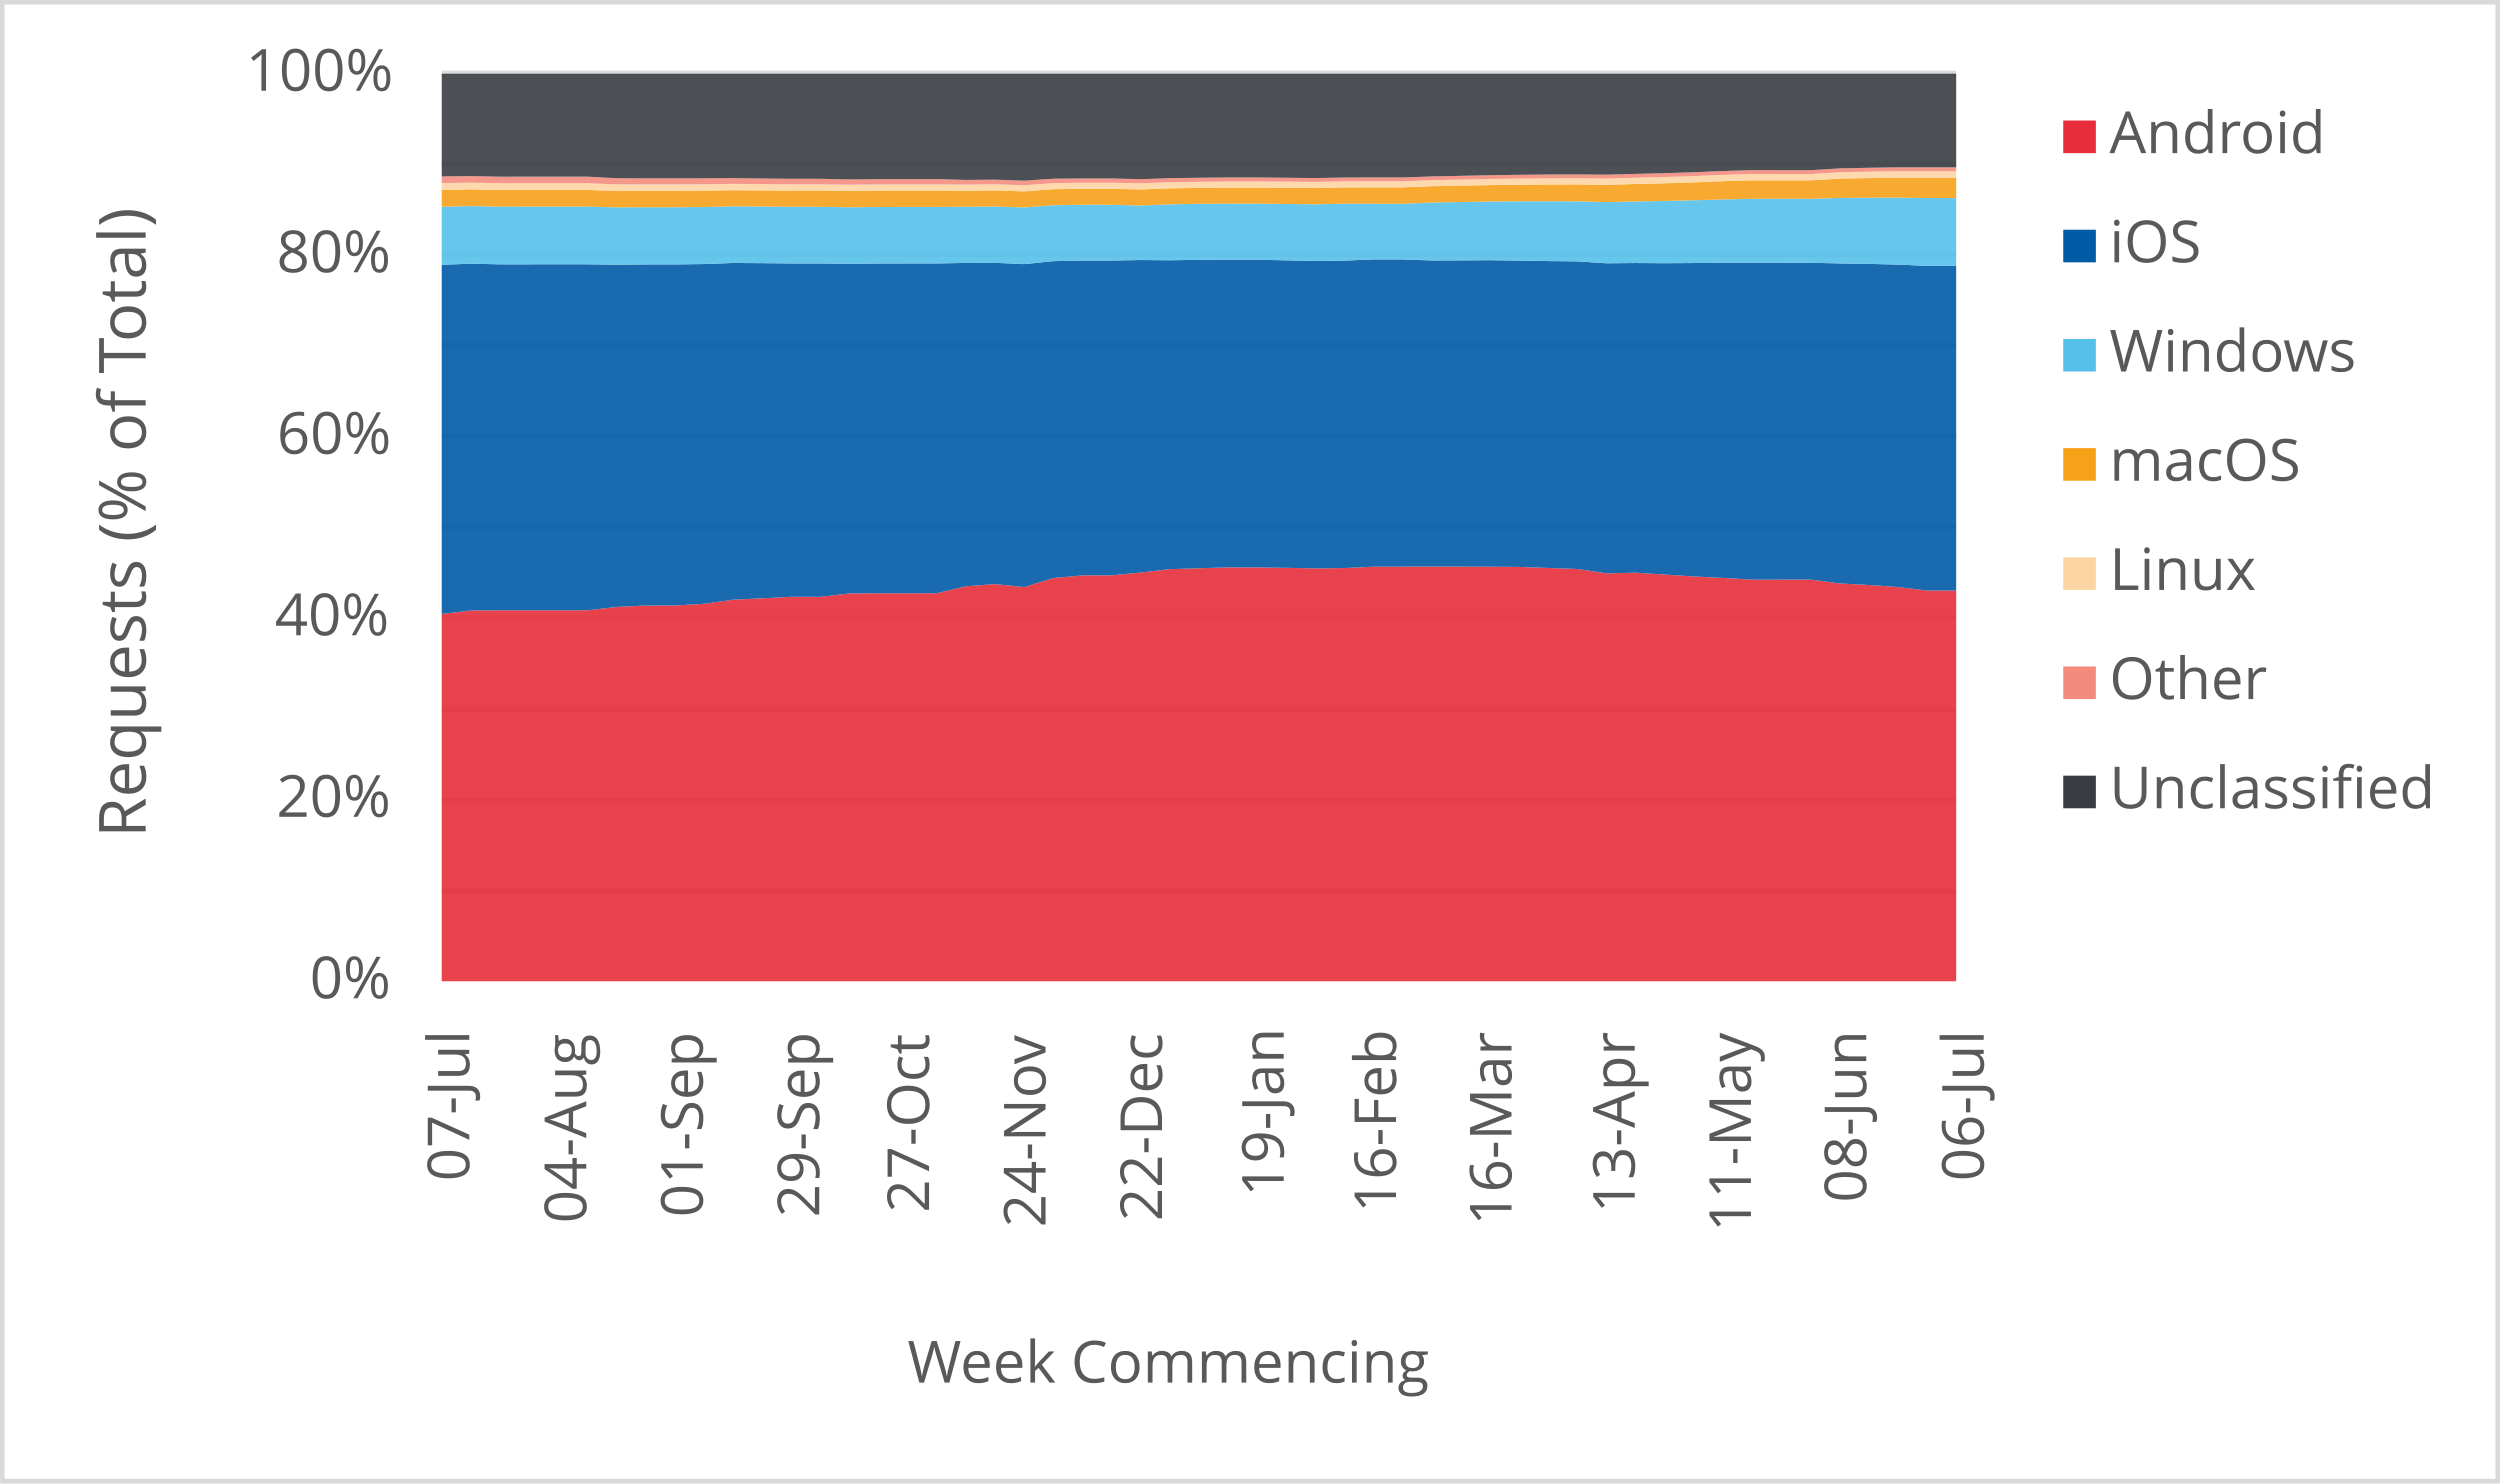
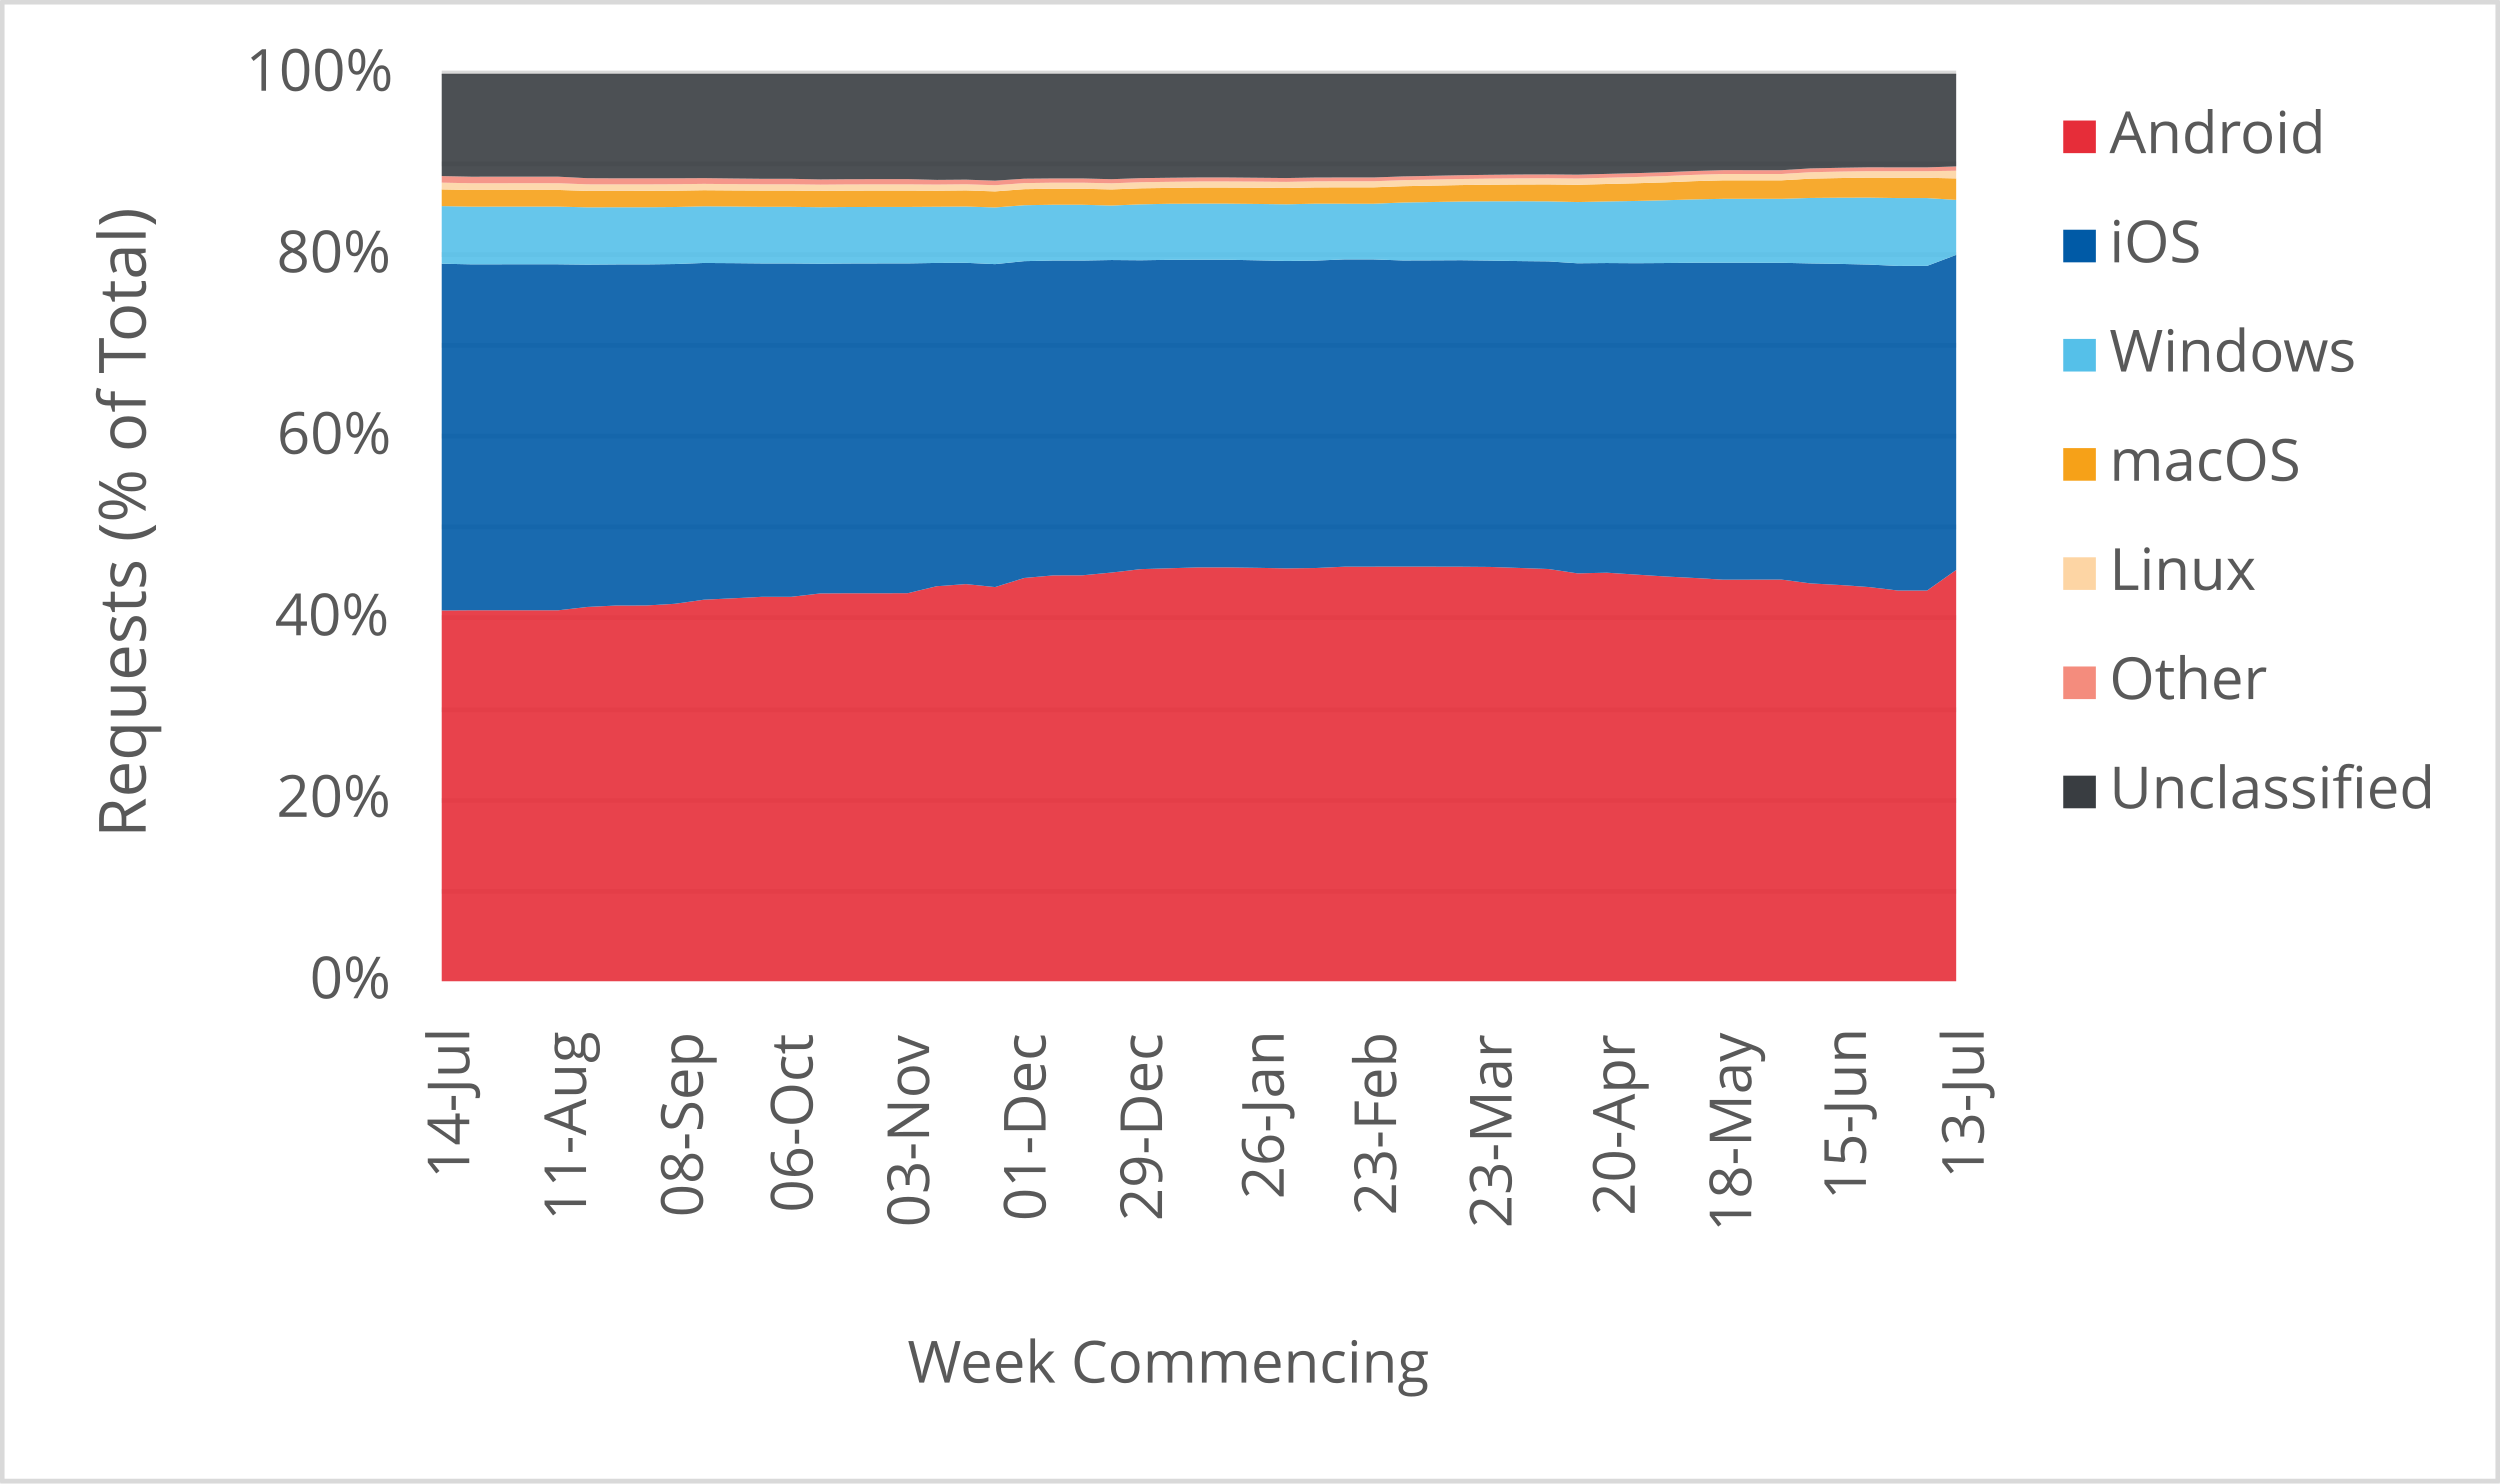
<svg xmlns="http://www.w3.org/2000/svg" width="1763" height="1046" xml:space="preserve" overflow="hidden">
  <defs>
    <clipPath id="clip0">
      <rect x="2917" y="346" width="1763" height="1046" />
    </clipPath>
  </defs>
  <g clip-path="url(#clip0)" transform="translate(-2917 -346)">
    <rect x="2918" y="347" width="1760" height="1043" fill="#FFFFFF" />
    <g>
      <path d="    M3228.5 974.532 4296.5 974.532    M3228.5 910.53 4296.5 910.53    M3228.5 846.528 4296.5 846.528    M3228.5 781.526 4296.5 781.526    M3228.5 717.524 4296.5 717.524    M3228.5 653.522 4296.5 653.522    M3228.5 589.52 4296.5 589.52    M3228.5 525.517 4296.5 525.517    M3228.5 461.515 4296.5 461.515    M3228.5 397.5 4296.5 397.5" stroke="#D9D9D9" stroke-width="3.438" stroke-linejoin="round" stroke-miterlimit="10" fill="none" />
    </g>
    <g>
      <path d="M 1038.5 4296.5 1038.5" stroke="#D9D9D9" stroke-width="3.438" stroke-linejoin="round" stroke-miterlimit="10" fill="none" fill-rule="evenodd" />
    </g>
    <g>
-       <text fill="#595959" font-family="Verdana,Open Sans,DejaVu Sans,sans-serif" font-weight="400" font-size="41" transform="matrix(6.12323e-17 -1 1 6.12323e-17 3247.929 1178.999)">07-Jul</text>
+       <text fill="#595959" font-family="Verdana,Open Sans,DejaVu Sans,sans-serif" font-weight="400" font-size="41" transform="matrix(6.12323e-17 -1 1 6.12323e-17 3247.929 1177.277)">14-Jul</text>
    </g>
    <g>
-       <text fill="#595959" font-family="Verdana,Open Sans,DejaVu Sans,sans-serif" font-weight="400" font-size="41" transform="matrix(6.12323e-17 -1 1 6.12323e-17 3330.443 1208.627)">04-Aug</text>
+       <text fill="#595959" font-family="Verdana,Open Sans,DejaVu Sans,sans-serif" font-weight="400" font-size="41" transform="matrix(6.12323e-17 -1 1 6.12323e-17 3330.273 1206.906)">11-Aug</text>
    </g>
    <g>
-       <text fill="#595959" font-family="Verdana,Open Sans,DejaVu Sans,sans-serif" font-weight="400" font-size="41" transform="matrix(6.12323e-17 -1 1 6.12323e-17 3412.597 1204.383)">01-Sep</text>
+       <text fill="#595959" font-family="Verdana,Open Sans,DejaVu Sans,sans-serif" font-weight="400" font-size="41" transform="matrix(6.12323e-17 -1 1 6.12323e-17 3412.597 1204.383)">08-Sep</text>
    </g>
    <g>
-       <text fill="#595959" font-family="Verdana,Open Sans,DejaVu Sans,sans-serif" font-weight="400" font-size="41" transform="matrix(6.12323e-17 -1 1 6.12323e-17 3494.731 1204.423)">29-Sep</text>
+       <text fill="#595959" font-family="Verdana,Open Sans,DejaVu Sans,sans-serif" font-weight="400" font-size="41" transform="matrix(6.12323e-17 -1 1 6.12323e-17 3490.026 1201.1)">06-Oct</text>
    </g>
    <g>
-       <text fill="#595959" font-family="Verdana,Open Sans,DejaVu Sans,sans-serif" font-weight="400" font-size="41" transform="matrix(6.12323e-17 -1 1 6.12323e-17 3572.18 1201.14)">27-Oct</text>
+       <text fill="#595959" font-family="Verdana,Open Sans,DejaVu Sans,sans-serif" font-weight="400" font-size="41" transform="matrix(6.12323e-17 -1 1 6.12323e-17 3572.18 1211.43)">03-Nov</text>
    </g>
    <g>
-       <text fill="#595959" font-family="Verdana,Open Sans,DejaVu Sans,sans-serif" font-weight="400" font-size="41" transform="matrix(6.12323e-17 -1 1 6.12323e-17 3654.314 1211.47)">24-Nov</text>
+       <text fill="#595959" font-family="Verdana,Open Sans,DejaVu Sans,sans-serif" font-weight="400" font-size="41" transform="matrix(6.12323e-17 -1 1 6.12323e-17 3654.334 1207.086)">01-Dec</text>
    </g>
    <g>
-       <text fill="#595959" font-family="Verdana,Open Sans,DejaVu Sans,sans-serif" font-weight="400" font-size="41" transform="matrix(6.12323e-17 -1 1 6.12323e-17 3736.468 1207.126)">22-Dec</text>
+       <text fill="#595959" font-family="Verdana,Open Sans,DejaVu Sans,sans-serif" font-weight="400" font-size="41" transform="matrix(6.12323e-17 -1 1 6.12323e-17 3736.468 1207.126)">29-Dec</text>
    </g>
    <g>
-       <text fill="#595959" font-family="Verdana,Open Sans,DejaVu Sans,sans-serif" font-weight="400" font-size="41" transform="matrix(6.12323e-17 -1 1 6.12323e-17 3822.275 1189.929)">19-Jan</text>
+       <text fill="#595959" font-family="Verdana,Open Sans,DejaVu Sans,sans-serif" font-weight="400" font-size="41" transform="matrix(6.12323e-17 -1 1 6.12323e-17 3822.275 1191.691)">26-Jan</text>
    </g>
    <g>
-       <text fill="#595959" font-family="Verdana,Open Sans,DejaVu Sans,sans-serif" font-weight="400" font-size="41" transform="matrix(6.12323e-17 -1 1 6.12323e-17 3901.506 1201.32)">16-Feb</text>
+       <text fill="#595959" font-family="Verdana,Open Sans,DejaVu Sans,sans-serif" font-weight="400" font-size="41" transform="matrix(6.12323e-17 -1 1 6.12323e-17 3901.506 1203.082)">23-Feb</text>
    </g>
    <g>
-       <text fill="#595959" font-family="Verdana,Open Sans,DejaVu Sans,sans-serif" font-weight="400" font-size="41" transform="matrix(6.12323e-17 -1 1 6.12323e-17 3982.929 1210.289)">16-Mar</text>
+       <text fill="#595959" font-family="Verdana,Open Sans,DejaVu Sans,sans-serif" font-weight="400" font-size="41" transform="matrix(6.12323e-17 -1 1 6.12323e-17 3982.929 1212.051)">23-Mar</text>
    </g>
    <g>
-       <text fill="#595959" font-family="Verdana,Open Sans,DejaVu Sans,sans-serif" font-weight="400" font-size="41" transform="matrix(6.12323e-17 -1 1 6.12323e-17 4069.808 1201.541)">13-Apr</text>
+       <text fill="#595959" font-family="Verdana,Open Sans,DejaVu Sans,sans-serif" font-weight="400" font-size="41" transform="matrix(6.12323e-17 -1 1 6.12323e-17 4069.828 1203.302)">20-Apr</text>
    </g>
    <g>
-       <text fill="#595959" font-family="Verdana,Open Sans,DejaVu Sans,sans-serif" font-weight="400" font-size="41" transform="matrix(6.12323e-17 -1 1 6.12323e-17 4151.751 1214.753)">11-May</text>
+       <text fill="#595959" font-family="Verdana,Open Sans,DejaVu Sans,sans-serif" font-weight="400" font-size="41" transform="matrix(6.12323e-17 -1 1 6.12323e-17 4151.962 1214.753)">18-May</text>
    </g>
    <g>
-       <text fill="#595959" font-family="Verdana,Open Sans,DejaVu Sans,sans-serif" font-weight="400" font-size="41" transform="matrix(6.12323e-17 -1 1 6.12323e-17 4233.064 1194.013)">08-Jun</text>
+       <text fill="#595959" font-family="Verdana,Open Sans,DejaVu Sans,sans-serif" font-weight="400" font-size="41" transform="matrix(6.12323e-17 -1 1 6.12323e-17 4232.834 1192.291)">15-Jun</text>
    </g>
    <g>
-       <text fill="#595959" font-family="Verdana,Open Sans,DejaVu Sans,sans-serif" font-weight="400" font-size="41" transform="matrix(6.12323e-17 -1 1 6.12323e-17 4315.929 1178.999)">06-Jul</text>
+       <text fill="#595959" font-family="Verdana,Open Sans,DejaVu Sans,sans-serif" font-weight="400" font-size="41" transform="matrix(6.12323e-17 -1 1 6.12323e-17 4315.929 1177.277)">13-Jul</text>
    </g>
    <g>
      <text fill="#595959" font-family="Verdana,Open Sans,DejaVu Sans,sans-serif" font-weight="400" font-size="41" transform="matrix(1 0 0 1 3135.448 1050)">0%</text>
    </g>
    <g>
      <text fill="#595959" font-family="Verdana,Open Sans,DejaVu Sans,sans-serif" font-weight="400" font-size="41" transform="matrix(1 0 0 1 3111.965 922)">20%</text>
    </g>
    <g>
      <text fill="#595959" font-family="Verdana,Open Sans,DejaVu Sans,sans-serif" font-weight="400" font-size="41" transform="matrix(1 0 0 1 3110.824 794)">40%</text>
    </g>
    <g>
      <text fill="#595959" font-family="Verdana,Open Sans,DejaVu Sans,sans-serif" font-weight="400" font-size="41" transform="matrix(1 0 0 1 3112.306 666)">60%</text>
    </g>
    <g>
      <text fill="#595959" font-family="Verdana,Open Sans,DejaVu Sans,sans-serif" font-weight="400" font-size="41" transform="matrix(1 0 0 1 3112.045 538)">80%</text>
    </g>
    <g>
      <text fill="#595959" font-family="Verdana,Open Sans,DejaVu Sans,sans-serif" font-weight="400" font-size="41" transform="matrix(1 0 0 1 3090.284 410)">100%</text>
    </g>
    <g>
      <text fill="#595959" font-family="Verdana,Open Sans,DejaVu Sans,sans-serif" font-weight="400" font-size="41" transform="matrix(1 0 0 1 3556.971 1321)">Week Commencing</text>
    </g>
    <g>
      <text fill="#595959" font-family="Verdana,Open Sans,DejaVu Sans,sans-serif" font-weight="400" font-size="46" transform="matrix(6.12323e-17 -1 1 6.12323e-17 3019.73 936.7666)">Requests (% of Total)</text>
    </g>
    <rect x="2918.5" y="347.5" width="1760" height="1043" stroke="#D9D9D9" stroke-width="3.438" stroke-linejoin="round" stroke-miterlimit="10" fill="none" />
    <g>
-       <path d="M3228.5 1038 3249.038 1038 3269.577 1038 3290.115 1038 3310.654 1038 3331.192 1038 3351.731 1038 3372.269 1038 3392.808 1038 3413.346 1038 3433.885 1038 3454.423 1038 3474.962 1038 3495.5 1038 3516.038 1038 3536.577 1038 3557.115 1038 3577.654 1038 3598.192 1038 3618.731 1038 3639.269 1038 3659.808 1038 3680.346 1038 3700.885 1038 3721.423 1038 3741.962 1038 3762.5 1038 3783.038 1038 3803.577 1038 3824.115 1038 3844.654 1038 3865.192 1038 3885.731 1038 3906.269 1038 3926.808 1038 3947.346 1038 3967.885 1038 3988.423 1038 4008.962 1038 4029.5 1038 4050.038 1038 4070.577 1038 4091.115 1038 4111.654 1038 4132.192 1038 4152.731 1038 4173.269 1038 4193.808 1038 4214.346 1038 4234.885 1038 4255.423 1038 4275.962 1038 4296.5 1038 4296.5 762.452 4275.962 762.441 4255.423 759.984 4234.885 758.534 4214.346 757.426 4193.808 754.731 4173.269 754.753 4152.731 754.791 4132.192 753.574 4111.654 752.509 4091.115 751.191 4070.577 749.859 4050.038 750.344 4029.5 747.265 4008.962 746.519 3988.423 745.806 3967.885 745.625 3947.346 745.584 3926.808 745.552 3906.269 745.592 3885.731 745.626 3865.192 746.573 3844.654 746.824 3824.115 746.426 3803.577 746.141 3783.038 746.109 3762.5 746.736 3741.962 747.356 3721.423 749.755 3700.885 751.708 3680.346 751.762 3659.808 753.588 3639.269 760.005 3618.731 757.911 3598.192 759.381 3577.654 764.316 3557.115 764.377 3536.577 764.355 3516.038 764.49 3495.5 766.861 3474.962 766.857 3454.423 767.919 3433.885 768.908 3413.346 771.798 3392.808 772.996 3372.269 773.005 3351.731 774.018 3331.192 776.368 3310.654 776.345 3290.115 776.347 3269.577 776.361 3249.038 776.512 3228.5 778.944 3228.5 1038Z" fill="#e62d39" opacity="0.9" />
+       <path d="M3228.5 1038 3249.038 1038 3269.577 1038 3290.115 1038 3310.654 1038 3331.192 1038 3351.731 1038 3372.269 1038 3392.808 1038 3413.346 1038 3433.885 1038 3454.423 1038 3474.962 1038 3495.5 1038 3516.038 1038 3536.577 1038 3557.115 1038 3577.654 1038 3598.192 1038 3618.731 1038 3639.269 1038 3659.808 1038 3680.346 1038 3700.885 1038 3721.423 1038 3741.962 1038 3762.5 1038 3783.038 1038 3803.577 1038 3824.115 1038 3844.654 1038 3865.192 1038 3885.731 1038 3906.269 1038 3926.808 1038 3947.346 1038 3967.885 1038 3988.423 1038 4008.962 1038 4029.5 1038 4050.038 1038 4070.577 1038 4091.115 1038 4111.654 1038 4132.192 1038 4152.731 1038 4173.269 1038 4193.808 1038 4214.346 1038 4234.885 1038 4255.423 1038 4275.962 1038 4296.5 1038 4296.5 747.917 4275.962 762.452 4255.423 762.441 4234.885 759.984 4214.346 758.534 4193.808 757.426 4173.269 754.731 4152.731 754.753 4132.192 754.791 4111.654 753.574 4091.115 752.509 4070.577 751.191 4050.038 749.859 4029.5 750.344 4008.962 747.265 3988.423 746.519 3967.885 745.806 3947.346 745.625 3926.808 745.584 3906.269 745.552 3885.731 745.592 3865.192 745.626 3844.654 746.573 3824.115 746.824 3803.577 746.426 3783.038 746.141 3762.5 746.109 3741.962 746.736 3721.423 747.356 3700.885 749.755 3680.346 751.708 3659.808 751.762 3639.269 753.588 3618.731 760.005 3598.192 757.911 3577.654 759.381 3557.115 764.316 3536.577 764.377 3516.038 764.355 3495.5 764.49 3474.962 766.861 3454.423 766.857 3433.885 767.919 3413.346 768.908 3392.808 771.798 3372.269 772.996 3351.731 773.005 3331.192 774.018 3310.654 776.368 3290.115 776.345 3269.577 776.347 3249.038 776.361 3228.5 776.512 3228.5 1038Z" fill="#e62d39" opacity="0.9" />
    </g>
    <g>
-       <path d="M3228.5 778.944 3249.038 776.512 3269.577 776.361 3290.115 776.347 3310.654 776.345 3331.192 776.368 3351.731 774.018 3372.269 773.005 3392.808 772.996 3413.346 771.798 3433.885 768.908 3454.423 767.919 3474.962 766.857 3495.5 766.861 3516.038 764.49 3536.577 764.355 3557.115 764.377 3577.654 764.316 3598.192 759.381 3618.731 757.911 3639.269 760.005 3659.808 753.588 3680.346 751.762 3700.885 751.708 3721.423 749.755 3741.962 747.356 3762.5 746.736 3783.038 746.109 3803.577 746.141 3824.115 746.426 3844.654 746.824 3865.192 746.573 3885.731 745.626 3906.269 745.592 3926.808 745.552 3947.346 745.584 3967.885 745.625 3988.423 745.806 4008.962 746.519 4029.5 747.265 4050.038 750.344 4070.577 749.859 4091.115 751.191 4111.654 752.509 4132.192 753.574 4152.731 754.791 4173.269 754.753 4193.808 754.731 4214.346 757.426 4234.885 758.534 4255.423 759.984 4275.962 762.441 4296.5 762.452 4296.5 533.503 4275.962 533.513 4255.423 532.577 4234.885 532.096 4214.346 531.765 4193.808 531.309 4173.269 531.303 4152.731 531.301 4132.192 531.29 4111.654 531.487 4091.115 531.621 4070.577 531.482 4050.038 531.669 4029.5 530.335 4008.962 530.108 3988.423 529.768 3967.885 529.502 3947.346 529.607 3926.808 529.676 3906.269 528.944 3885.731 528.926 3865.192 529.782 3844.654 530.032 3824.115 529.574 3803.577 529.164 3783.038 529.169 3762.5 529.219 3741.962 529.545 3721.423 529.367 3700.885 529.745 3680.346 529.727 3659.808 530.163 3639.269 532.265 3618.731 531.327 3598.192 531.417 3577.654 531.757 3557.115 531.771 3536.577 531.822 3516.038 531.985 3495.5 531.794 3474.962 531.786 3454.423 531.573 3433.885 531.439 3413.346 532.203 3392.808 532.471 3372.269 532.475 3351.731 532.642 3331.192 532.382 3310.654 532.376 3290.115 532.384 3269.577 532.401 3249.038 531.965 3228.5 532.707 3228.5 778.944Z" fill="#005aa6" opacity="0.9" />
+       <path d="M3228.5 776.512 3249.038 776.361 3269.577 776.347 3290.115 776.345 3310.654 776.368 3331.192 774.018 3351.731 773.005 3372.269 772.996 3392.808 771.798 3413.346 768.908 3433.885 767.919 3454.423 766.857 3474.962 766.861 3495.5 764.49 3516.038 764.355 3536.577 764.377 3557.115 764.316 3577.654 759.381 3598.192 757.911 3618.731 760.005 3639.269 753.588 3659.808 751.762 3680.346 751.708 3700.885 749.755 3721.423 747.356 3741.962 746.736 3762.5 746.109 3783.038 746.141 3803.577 746.426 3824.115 746.824 3844.654 746.573 3865.192 745.626 3885.731 745.592 3906.269 745.552 3926.808 745.584 3947.346 745.625 3967.885 745.806 3988.423 746.519 4008.962 747.265 4029.5 750.344 4050.038 749.859 4070.577 751.191 4091.115 752.509 4111.654 753.574 4132.192 754.791 4152.731 754.753 4173.269 754.731 4193.808 757.426 4214.346 758.534 4234.885 759.984 4255.423 762.441 4275.962 762.452 4296.5 747.917 4296.5 525.749 4275.962 533.503 4255.423 533.513 4234.885 532.577 4214.346 532.096 4193.808 531.765 4173.269 531.309 4152.731 531.303 4132.192 531.301 4111.654 531.29 4091.115 531.487 4070.577 531.621 4050.038 531.482 4029.5 531.669 4008.962 530.335 3988.423 530.108 3967.885 529.768 3947.346 529.502 3926.808 529.607 3906.269 529.676 3885.731 528.944 3865.192 528.926 3844.654 529.782 3824.115 530.032 3803.577 529.574 3783.038 529.164 3762.5 529.169 3741.962 529.219 3721.423 529.545 3700.885 529.367 3680.346 529.745 3659.808 529.727 3639.269 530.163 3618.731 532.265 3598.192 531.327 3577.654 531.417 3557.115 531.757 3536.577 531.771 3516.038 531.822 3495.5 531.985 3474.962 531.794 3454.423 531.786 3433.885 531.573 3413.346 531.439 3392.808 532.203 3372.269 532.471 3351.731 532.475 3331.192 532.642 3310.654 532.382 3290.115 532.376 3269.577 532.384 3249.038 532.401 3228.5 531.965 3228.5 776.512Z" fill="#005aa6" opacity="0.9" />
    </g>
    <g>
-       <path d="M3228.5 532.707 3249.038 531.965 3269.577 532.401 3290.115 532.384 3310.654 532.376 3331.192 532.382 3351.731 532.642 3372.269 532.475 3392.808 532.471 3413.346 532.203 3433.885 531.439 3454.423 531.573 3474.962 531.786 3495.5 531.794 3516.038 531.985 3536.577 531.822 3557.115 531.771 3577.654 531.757 3598.192 531.417 3618.731 531.327 3639.269 532.265 3659.808 530.163 3680.346 529.727 3700.885 529.745 3721.423 529.367 3741.962 529.545 3762.5 529.219 3783.038 529.169 3803.577 529.164 3824.115 529.574 3844.654 530.032 3865.192 529.782 3885.731 528.926 3906.269 528.944 3926.808 529.676 3947.346 529.607 3967.885 529.502 3988.423 529.768 4008.962 530.108 4029.5 530.335 4050.038 531.669 4070.577 531.482 4091.115 531.621 4111.654 531.487 4132.192 531.29 4152.731 531.301 4173.269 531.303 4193.808 531.309 4214.346 531.765 4234.885 532.096 4255.423 532.577 4275.962 533.513 4296.5 533.503 4296.5 485.673 4275.962 485.68 4255.423 485.349 4234.885 485.399 4214.346 485.592 4193.808 486.214 4173.269 486.209 4152.731 486.209 4132.192 486.612 4111.654 487.218 4091.115 487.711 4070.577 488.057 4050.038 488.493 4029.5 488.002 4008.962 487.904 3988.423 487.952 3967.885 488.099 3947.346 488.471 3926.808 488.817 3906.269 489.662 3885.731 489.65 3865.192 489.623 3844.654 490.087 3824.115 489.826 3803.577 489.603 3783.038 489.603 3762.5 489.684 3741.962 490.107 3721.423 490.949 3700.885 490.394 3680.346 490.385 3659.808 490.719 3639.269 492.305 3618.731 491.641 3598.192 491.785 3577.654 491.93 3557.115 491.939 3536.577 491.977 3516.038 492.151 3495.5 491.856 3474.962 491.851 3454.423 491.632 3433.885 491.498 3413.346 491.99 3392.808 492.166 3372.269 492.169 3351.731 492.217 3331.192 491.712 3310.654 491.708 3290.115 491.713 3269.577 491.728 3249.038 491.331 3228.5 491.761 3228.5 532.707Z" fill="#55c0e9" opacity="0.9" />
+       <path d="M3228.5 531.965 3249.038 532.401 3269.577 532.384 3290.115 532.376 3310.654 532.382 3331.192 532.642 3351.731 532.475 3372.269 532.471 3392.808 532.203 3413.346 531.439 3433.885 531.573 3454.423 531.786 3474.962 531.794 3495.5 531.985 3516.038 531.822 3536.577 531.771 3557.115 531.757 3577.654 531.417 3598.192 531.327 3618.731 532.265 3639.269 530.163 3659.808 529.727 3680.346 529.745 3700.885 529.367 3721.423 529.545 3741.962 529.219 3762.5 529.169 3783.038 529.164 3803.577 529.574 3824.115 530.032 3844.654 529.782 3865.192 528.926 3885.731 528.944 3906.269 529.676 3926.808 529.607 3947.346 529.502 3967.885 529.768 3988.423 530.108 4008.962 530.335 4029.5 531.669 4050.038 531.482 4070.577 531.621 4091.115 531.487 4111.654 531.29 4132.192 531.301 4152.731 531.303 4173.269 531.309 4193.808 531.765 4214.346 532.096 4234.885 532.577 4255.423 533.513 4275.962 533.503 4296.5 525.749 4296.5 486.97 4275.962 485.673 4255.423 485.68 4234.885 485.349 4214.346 485.399 4193.808 485.592 4173.269 486.214 4152.731 486.209 4132.192 486.209 4111.654 486.612 4091.115 487.218 4070.577 487.711 4050.038 488.057 4029.5 488.493 4008.962 488.002 3988.423 487.904 3967.885 487.952 3947.346 488.099 3926.808 488.471 3906.269 488.817 3885.731 489.662 3865.192 489.65 3844.654 489.623 3824.115 490.087 3803.577 489.826 3783.038 489.603 3762.5 489.603 3741.962 489.684 3721.423 490.107 3700.885 490.949 3680.346 490.394 3659.808 490.385 3639.269 490.719 3618.731 492.305 3598.192 491.641 3577.654 491.785 3557.115 491.93 3536.577 491.939 3516.038 491.977 3495.5 492.151 3474.962 491.856 3454.423 491.851 3433.885 491.632 3413.346 491.498 3392.808 491.99 3372.269 492.166 3351.731 492.169 3331.192 492.217 3310.654 491.712 3290.115 491.708 3269.577 491.713 3249.038 491.728 3228.5 491.331 3228.5 531.965Z" fill="#55c0e9" opacity="0.9" />
    </g>
    <g>
-       <path d="M3228.5 491.761 3249.038 491.331 3269.577 491.728 3290.115 491.713 3310.654 491.708 3331.192 491.712 3351.731 492.217 3372.269 492.169 3392.808 492.166 3413.346 491.99 3433.885 491.498 3454.423 491.632 3474.962 491.851 3495.5 491.856 3516.038 492.151 3536.577 491.977 3557.115 491.939 3577.654 491.93 3598.192 491.785 3618.731 491.641 3639.269 492.305 3659.808 490.719 3680.346 490.385 3700.885 490.394 3721.423 490.949 3741.962 490.107 3762.5 489.684 3783.038 489.603 3803.577 489.603 3824.115 489.826 3844.654 490.087 3865.192 489.623 3885.731 489.65 3906.269 489.662 3926.808 488.817 3947.346 488.471 3967.885 488.099 3988.423 487.952 4008.962 487.904 4029.5 488.002 4050.038 488.493 4070.577 488.057 4091.115 487.711 4111.654 487.218 4132.192 486.612 4152.731 486.209 4173.269 486.209 4193.808 486.214 4214.346 485.592 4234.885 485.399 4255.423 485.349 4275.962 485.68 4296.5 485.673 4296.5 471.37 4275.962 471.375 4255.423 471.274 4234.885 471.568 4214.346 471.964 4193.808 473.168 4173.269 473.163 4152.731 473.164 4132.192 473.746 4111.654 474.598 4091.115 475.237 4070.577 475.746 4050.038 476.303 4029.5 476.04 4008.962 476.089 3988.423 476.256 3967.885 476.501 3947.346 476.909 3926.808 477.318 3906.269 478.107 3885.731 478.097 3865.192 478.16 3844.654 478.583 3824.115 478.384 3803.577 478.271 3783.038 478.269 3762.5 478.51 3741.962 478.794 3721.423 479.58 3700.885 479.107 3680.346 479.1 3659.808 479.407 3639.269 480.966 3618.731 480.27 3598.192 480.491 3577.654 480.409 3557.115 480.417 3536.577 480.45 3516.038 480.627 3495.5 480.403 3474.962 480.399 3454.423 480.298 3433.885 480.138 3413.346 480.488 3392.808 480.621 3372.269 480.623 3351.731 480.625 3331.192 479.943 3310.654 479.94 3290.115 479.945 3269.577 479.959 3249.038 479.551 3228.5 479.863 3228.5 491.761Z" fill="#f6a118" opacity="0.9" />
+       <path d="M3228.5 491.331 3249.038 491.728 3269.577 491.713 3290.115 491.708 3310.654 491.712 3331.192 492.217 3351.731 492.169 3372.269 492.166 3392.808 491.99 3413.346 491.498 3433.885 491.632 3454.423 491.851 3474.962 491.856 3495.5 492.151 3516.038 491.977 3536.577 491.939 3557.115 491.93 3577.654 491.785 3598.192 491.641 3618.731 492.305 3639.269 490.719 3659.808 490.385 3680.346 490.394 3700.885 490.949 3721.423 490.107 3741.962 489.684 3762.5 489.603 3783.038 489.603 3803.577 489.826 3824.115 490.087 3844.654 489.623 3865.192 489.65 3885.731 489.662 3906.269 488.817 3926.808 488.471 3947.346 488.099 3967.885 487.952 3988.423 487.904 4008.962 488.002 4029.5 488.493 4050.038 488.057 4070.577 487.711 4091.115 487.218 4111.654 486.612 4132.192 486.209 4152.731 486.209 4173.269 486.214 4193.808 485.592 4214.346 485.399 4234.885 485.349 4255.423 485.68 4275.962 485.673 4296.5 486.97 4296.5 471.807 4275.962 471.37 4255.423 471.375 4234.885 471.274 4214.346 471.568 4193.808 471.964 4173.269 473.168 4152.731 473.163 4132.192 473.164 4111.654 473.746 4091.115 474.598 4070.577 475.237 4050.038 475.746 4029.5 476.303 4008.962 476.04 3988.423 476.089 3967.885 476.256 3947.346 476.501 3926.808 476.909 3906.269 477.318 3885.731 478.107 3865.192 478.097 3844.654 478.16 3824.115 478.583 3803.577 478.384 3783.038 478.271 3762.5 478.269 3741.962 478.51 3721.423 478.794 3700.885 479.58 3680.346 479.107 3659.808 479.1 3639.269 479.407 3618.731 480.966 3598.192 480.27 3577.654 480.491 3557.115 480.409 3536.577 480.417 3516.038 480.45 3495.5 480.627 3474.962 480.403 3454.423 480.399 3433.885 480.298 3413.346 480.138 3392.808 480.488 3372.269 480.621 3351.731 480.623 3331.192 480.625 3310.654 479.943 3290.115 479.94 3269.577 479.945 3249.038 479.959 3228.5 479.551 3228.5 491.331Z" fill="#f6a118" opacity="0.9" />
    </g>
    <g>
-       <path d="M3228.5 479.863 3249.038 479.551 3269.577 479.959 3290.115 479.945 3310.654 479.94 3331.192 479.943 3351.731 480.625 3372.269 480.623 3392.808 480.621 3413.346 480.488 3433.885 480.138 3454.423 480.298 3474.962 480.399 3495.5 480.403 3516.038 480.627 3536.577 480.45 3557.115 480.417 3577.654 480.409 3598.192 480.491 3618.731 480.27 3639.269 480.966 3659.808 479.407 3680.346 479.1 3700.885 479.107 3721.423 479.58 3741.962 478.794 3762.5 478.51 3783.038 478.269 3803.577 478.271 3824.115 478.384 3844.654 478.583 3865.192 478.16 3885.731 478.097 3906.269 478.107 3926.808 477.318 3947.346 476.909 3967.885 476.501 3988.423 476.256 4008.962 476.089 4029.5 476.04 4050.038 476.303 4070.577 475.746 4091.115 475.237 4111.654 474.598 4132.192 473.746 4152.731 473.164 4173.269 473.163 4193.808 473.168 4214.346 471.964 4234.885 471.568 4255.423 471.274 4275.962 471.375 4296.5 471.37 4296.5 466.733 4275.962 466.737 4255.423 466.709 4234.885 467.026 4214.346 467.458 4193.808 468.718 4173.269 468.71 4152.731 468.709 4132.192 469.322 4111.654 470.179 4091.115 470.833 4070.577 471.359 4050.038 471.915 4029.5 471.691 4008.962 471.763 3988.423 471.957 3967.885 472.234 3947.346 472.656 3926.808 473.065 3906.269 473.828 3885.731 473.818 3865.192 473.878 3844.654 474.281 3824.115 474.093 3803.577 473.99 3783.038 473.987 3762.5 474.225 3741.962 474.512 3721.423 475.279 3700.885 474.852 3680.346 474.847 3659.808 475.139 3639.269 476.626 3618.731 475.968 3598.192 476.186 3577.654 476.03 3557.115 476.04 3536.577 476.074 3516.038 476.252 3495.5 475.98 3474.962 475.977 3454.423 475.857 3433.885 475.671 3413.346 475.945 3392.808 476.043 3372.269 476.046 3351.731 476.013 3331.192 475.216 3310.654 475.213 3290.115 475.218 3269.577 475.232 3249.038 474.818 3228.5 475.107 3228.5 479.863Z" fill="#fdd5a4" opacity="0.9" />
+       <path d="M3228.5 479.551 3249.038 479.959 3269.577 479.945 3290.115 479.94 3310.654 479.943 3331.192 480.625 3351.731 480.623 3372.269 480.621 3392.808 480.488 3413.346 480.138 3433.885 480.298 3454.423 480.399 3474.962 480.403 3495.5 480.627 3516.038 480.45 3536.577 480.417 3557.115 480.409 3577.654 480.491 3598.192 480.27 3618.731 480.966 3639.269 479.407 3659.808 479.1 3680.346 479.107 3700.885 479.58 3721.423 478.794 3741.962 478.51 3762.5 478.269 3783.038 478.271 3803.577 478.384 3824.115 478.583 3844.654 478.16 3865.192 478.097 3885.731 478.107 3906.269 477.318 3926.808 476.909 3947.346 476.501 3967.885 476.256 3988.423 476.089 4008.962 476.04 4029.5 476.303 4050.038 475.746 4070.577 475.237 4091.115 474.598 4111.654 473.746 4132.192 473.164 4152.731 473.163 4173.269 473.168 4193.808 471.964 4214.346 471.568 4234.885 471.274 4255.423 471.375 4275.962 471.37 4296.5 471.807 4296.5 466.414 4275.962 466.733 4255.423 466.737 4234.885 466.709 4214.346 467.026 4193.808 467.458 4173.269 468.718 4152.731 468.71 4132.192 468.709 4111.654 469.322 4091.115 470.179 4070.577 470.833 4050.038 471.359 4029.5 471.915 4008.962 471.691 3988.423 471.763 3967.885 471.957 3947.346 472.234 3926.808 472.656 3906.269 473.065 3885.731 473.828 3865.192 473.818 3844.654 473.878 3824.115 474.281 3803.577 474.093 3783.038 473.99 3762.5 473.987 3741.962 474.225 3721.423 474.512 3700.885 475.279 3680.346 474.852 3659.808 474.847 3639.269 475.139 3618.731 476.626 3598.192 475.968 3577.654 476.186 3557.115 476.03 3536.577 476.04 3516.038 476.074 3495.5 476.252 3474.962 475.98 3454.423 475.977 3433.885 475.857 3413.346 475.671 3392.808 475.945 3372.269 476.043 3351.731 476.046 3331.192 476.013 3310.654 475.216 3290.115 475.213 3269.577 475.218 3249.038 475.232 3228.5 474.818 3228.5 479.551Z" fill="#fdd5a4" opacity="0.9" />
    </g>
    <g>
-       <path d="M3228.5 475.107 3249.038 474.818 3269.577 475.232 3290.115 475.218 3310.654 475.213 3331.192 475.216 3351.731 476.013 3372.269 476.046 3392.808 476.043 3413.346 475.945 3433.885 475.671 3454.423 475.857 3474.962 475.977 3495.5 475.98 3516.038 476.252 3536.577 476.074 3557.115 476.04 3577.654 476.03 3598.192 476.186 3618.731 475.968 3639.269 476.626 3659.808 475.139 3680.346 474.847 3700.885 474.852 3721.423 475.279 3741.962 474.512 3762.5 474.225 3783.038 473.987 3803.577 473.99 3824.115 474.093 3844.654 474.281 3865.192 473.878 3885.731 473.818 3906.269 473.828 3926.808 473.065 3947.346 472.656 3967.885 472.234 3988.423 471.957 4008.962 471.763 4029.5 471.691 4050.038 471.915 4070.577 471.359 4091.115 470.833 4111.654 470.179 4132.192 469.322 4152.731 468.709 4173.269 468.71 4193.808 468.718 4214.346 467.458 4234.885 467.026 4255.423 466.709 4275.962 466.737 4296.5 466.733 4296.5 464.05 4275.962 464.052 4255.423 464 4234.885 464.33 4214.346 464.763 4193.808 466.016 4173.269 466.002 4152.731 466 4132.192 466.614 4111.654 467.471 4091.115 468.11 4070.577 468.633 4050.038 469.186 4029.5 469.004 4008.962 469.065 3988.423 469.272 3967.885 469.561 3947.346 470.003 3926.808 470.422 3906.269 471.161 3885.731 471.151 3865.192 471.201 3844.654 471.564 3824.115 471.36 3803.577 471.166 3783.038 471.155 3762.5 471.362 3741.962 471.634 3721.423 472.371 3700.885 471.848 3680.346 471.844 3659.808 472.037 3639.269 473.414 3618.731 472.695 3598.192 472.872 3577.654 472.323 3557.115 472.332 3536.577 472.366 3516.038 472.545 3495.5 472.089 3474.962 472.087 3454.423 471.877 3433.885 471.616 3413.346 471.733 3392.808 471.763 3372.269 471.766 3351.731 471.667 3331.192 470.595 3310.654 470.593 3290.115 470.598 3269.577 470.614 3249.038 470.168 3228.5 470.416 3228.5 475.107Z" fill="#f48c7d" opacity="0.9" />
+       <path d="M3228.5 474.818 3249.038 475.232 3269.577 475.218 3290.115 475.213 3310.654 475.216 3331.192 476.013 3351.731 476.046 3372.269 476.043 3392.808 475.945 3413.346 475.671 3433.885 475.857 3454.423 475.977 3474.962 475.98 3495.5 476.252 3516.038 476.074 3536.577 476.04 3557.115 476.03 3577.654 476.186 3598.192 475.968 3618.731 476.626 3639.269 475.139 3659.808 474.847 3680.346 474.852 3700.885 475.279 3721.423 474.512 3741.962 474.225 3762.5 473.987 3783.038 473.99 3803.577 474.093 3824.115 474.281 3844.654 473.878 3865.192 473.818 3885.731 473.828 3906.269 473.065 3926.808 472.656 3947.346 472.234 3967.885 471.957 3988.423 471.763 4008.962 471.691 4029.5 471.915 4050.038 471.359 4070.577 470.833 4091.115 470.179 4111.654 469.322 4132.192 468.709 4152.731 468.71 4173.269 468.718 4193.808 467.458 4214.346 467.026 4234.885 466.709 4255.423 466.737 4275.962 466.733 4296.5 466.414 4296.5 463.353 4275.962 464.05 4255.423 464.052 4234.885 464 4214.346 464.33 4193.808 464.763 4173.269 466.016 4152.731 466.002 4132.192 466 4111.654 466.614 4091.115 467.471 4070.577 468.11 4050.038 468.633 4029.5 469.186 4008.962 469.004 3988.423 469.065 3967.885 469.272 3947.346 469.561 3926.808 470.003 3906.269 470.422 3885.731 471.161 3865.192 471.151 3844.654 471.201 3824.115 471.564 3803.577 471.36 3783.038 471.166 3762.5 471.155 3741.962 471.362 3721.423 471.634 3700.885 472.371 3680.346 471.848 3659.808 471.844 3639.269 472.037 3618.731 473.414 3598.192 472.695 3577.654 472.872 3557.115 472.323 3536.577 472.332 3516.038 472.366 3495.5 472.545 3474.962 472.089 3454.423 472.087 3433.885 471.877 3413.346 471.616 3392.808 471.733 3372.269 471.763 3351.731 471.766 3331.192 471.667 3310.654 470.595 3290.115 470.593 3269.577 470.598 3249.038 470.614 3228.5 470.168 3228.5 474.818Z" fill="#f48c7d" opacity="0.9" />
    </g>
    <g>
-       <path d="M3228.5 470.416 3249.038 470.168 3269.577 470.614 3290.115 470.598 3310.654 470.593 3331.192 470.595 3351.731 471.667 3372.269 471.766 3392.808 471.763 3413.346 471.733 3433.885 471.616 3454.423 471.877 3474.962 472.087 3495.5 472.089 3516.038 472.545 3536.577 472.366 3557.115 472.332 3577.654 472.323 3598.192 472.872 3618.731 472.695 3639.269 473.414 3659.808 472.037 3680.346 471.844 3700.885 471.848 3721.423 472.371 3741.962 471.634 3762.5 471.362 3783.038 471.155 3803.577 471.166 3824.115 471.36 3844.654 471.564 3865.192 471.201 3885.731 471.151 3906.269 471.161 3926.808 470.422 3947.346 470.003 3967.885 469.561 3988.423 469.272 4008.962 469.065 4029.5 469.004 4050.038 469.186 4070.577 468.633 4091.115 468.11 4111.654 467.471 4132.192 466.614 4152.731 466 4173.269 466.002 4193.808 466.016 4214.346 464.763 4234.885 464.33 4255.423 464 4275.962 464.052 4296.5 464.05 4296.5 398 4275.962 398 4255.423 398 4234.885 398 4214.346 398 4193.808 398 4173.269 398 4152.731 398 4132.192 398 4111.654 398 4091.115 398 4070.577 398 4050.038 398 4029.5 398 4008.962 398 3988.423 398 3967.885 398 3947.346 398 3926.808 398 3906.269 398 3885.731 398 3865.192 398 3844.654 398 3824.115 398 3803.577 398 3783.038 398 3762.5 398 3741.962 398 3721.423 398 3700.885 398 3680.346 398 3659.808 398 3639.269 398 3618.731 398 3598.192 398 3577.654 398 3557.115 398 3536.577 398 3516.038 398 3495.5 398 3474.962 398 3454.423 398 3433.885 398 3413.346 398 3392.808 398 3372.269 398 3351.731 398 3331.192 398 3310.654 398 3290.115 398 3269.577 398 3249.038 398 3228.5 398 3228.5 470.416Z" fill="#393d41" opacity="0.9" />
+       <path d="M3228.5 470.168 3249.038 470.614 3269.577 470.598 3290.115 470.593 3310.654 470.595 3331.192 471.667 3351.731 471.766 3372.269 471.763 3392.808 471.733 3413.346 471.616 3433.885 471.877 3454.423 472.087 3474.962 472.089 3495.5 472.545 3516.038 472.366 3536.577 472.332 3557.115 472.323 3577.654 472.872 3598.192 472.695 3618.731 473.414 3639.269 472.037 3659.808 471.844 3680.346 471.848 3700.885 472.371 3721.423 471.634 3741.962 471.362 3762.5 471.155 3783.038 471.166 3803.577 471.36 3824.115 471.564 3844.654 471.201 3865.192 471.151 3885.731 471.161 3906.269 470.422 3926.808 470.003 3947.346 469.561 3967.885 469.272 3988.423 469.065 4008.962 469.004 4029.5 469.186 4050.038 468.633 4070.577 468.11 4091.115 467.471 4111.654 466.614 4132.192 466 4152.731 466.002 4173.269 466.016 4193.808 464.763 4214.346 464.33 4234.885 464 4255.423 464.052 4275.962 464.05 4296.5 463.353 4296.5 398 4275.962 398 4255.423 398 4234.885 398 4214.346 398 4193.808 398 4173.269 398 4152.731 398 4132.192 398 4111.654 398 4091.115 398 4070.577 398 4050.038 398 4029.5 398 4008.962 398 3988.423 398 3967.885 398 3947.346 398 3926.808 398 3906.269 398 3885.731 398 3865.192 398 3844.654 398 3824.115 398 3803.577 398 3783.038 398 3762.5 398 3741.962 398 3721.423 398 3700.885 398 3680.346 398 3659.808 398 3639.269 398 3618.731 398 3598.192 398 3577.654 398 3557.115 398 3536.577 398 3516.038 398 3495.5 398 3474.962 398 3454.423 398 3433.885 398 3413.346 398 3392.808 398 3372.269 398 3351.731 398 3331.192 398 3310.654 398 3290.115 398 3269.577 398 3249.038 398 3228.5 398 3228.5 470.168Z" fill="#393d41" opacity="0.9" />
    </g>
    <g>
      <rect x="4372" y="431" width="23" height="23" fill="#e62d39" />
    </g>
    <g>
      <text fill="#595959" font-family="Verdana,Open Sans,DejaVu Sans,sans-serif" font-weight="400" font-size="41" transform="matrix(1 0 0 1 4404.56 454)">Android</text>
    </g>
    <g>
      <rect x="4372" y="508" width="23" height="23" fill="#005aa6" />
    </g>
    <g>
      <text fill="#595959" font-family="Verdana,Open Sans,DejaVu Sans,sans-serif" font-weight="400" font-size="41" transform="matrix(1 0 0 1 4404.56 531)">iOS</text>
    </g>
    <g>
      <rect x="4372" y="585" width="23" height="23" fill="#55c0e9" />
    </g>
    <g>
      <text fill="#595959" font-family="Verdana,Open Sans,DejaVu Sans,sans-serif" font-weight="400" font-size="41" transform="matrix(1 0 0 1 4404.56 608)">Windows</text>
    </g>
    <g>
      <rect x="4372" y="662" width="23" height="23" fill="#f6a118" />
    </g>
    <g>
      <text fill="#595959" font-family="Verdana,Open Sans,DejaVu Sans,sans-serif" font-weight="400" font-size="41" transform="matrix(1 0 0 1 4404.56 685)">macOS</text>
    </g>
    <g>
      <rect x="4372" y="739" width="23" height="23" fill="#fdd5a4" />
    </g>
    <g>
      <text fill="#595959" font-family="Verdana,Open Sans,DejaVu Sans,sans-serif" font-weight="400" font-size="41" transform="matrix(1 0 0 1 4404.56 762)">Linux</text>
    </g>
    <g>
      <rect x="4372" y="816" width="23" height="23" fill="#f48c7d" />
    </g>
    <g>
      <text fill="#595959" font-family="Verdana,Open Sans,DejaVu Sans,sans-serif" font-weight="400" font-size="41" transform="matrix(1 0 0 1 4404.56 839)">Other</text>
    </g>
    <g>
      <rect x="4372" y="893" width="23" height="23" fill="#393d41" />
    </g>
    <g>
      <text fill="#595959" font-family="Verdana,Open Sans,DejaVu Sans,sans-serif" font-weight="400" font-size="41" transform="matrix(1 0 0 1 4404.56 916)">Unclassified</text>
    </g>
  </g>
</svg>
